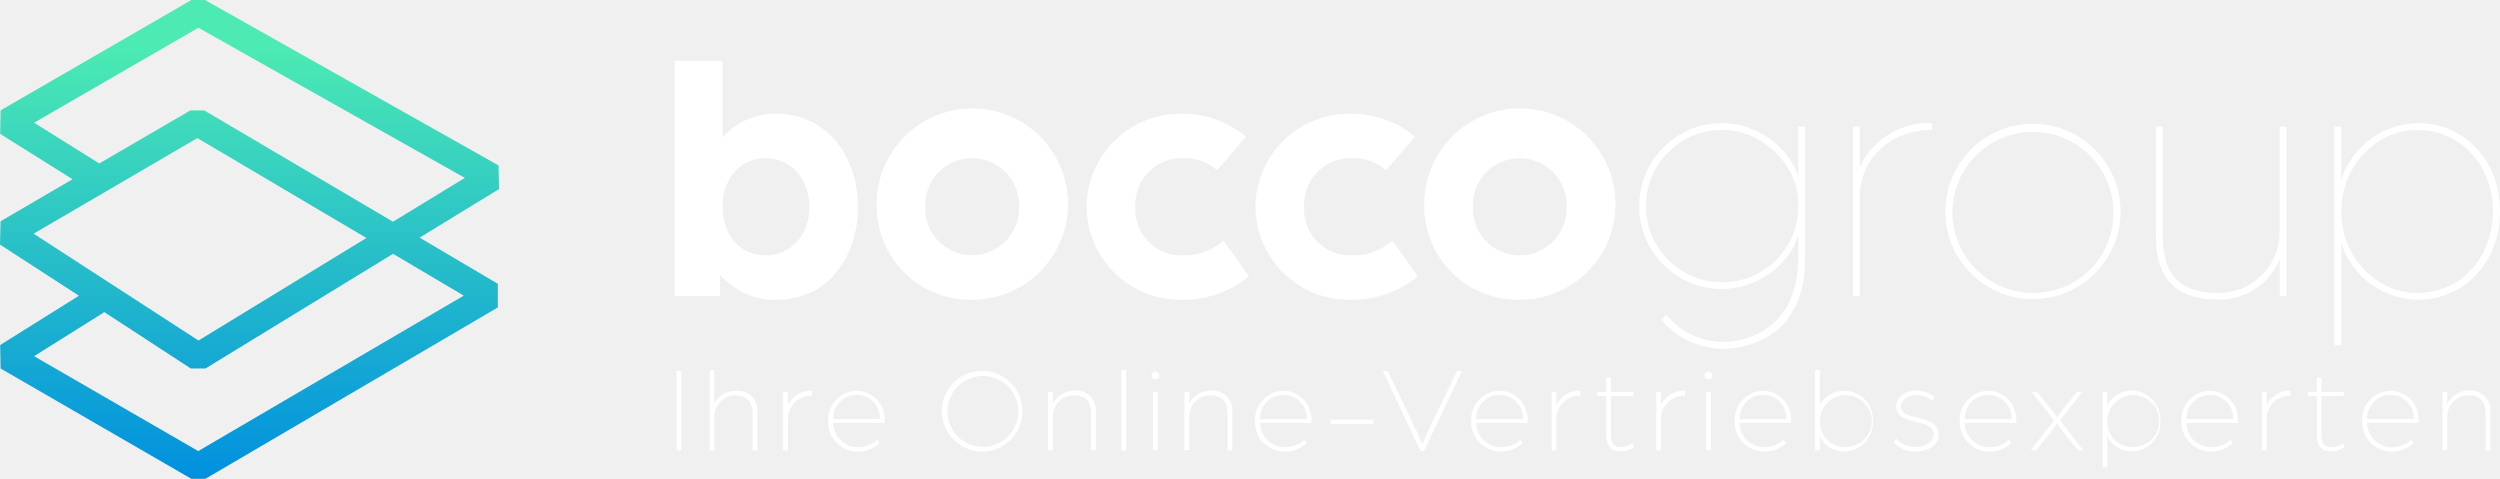
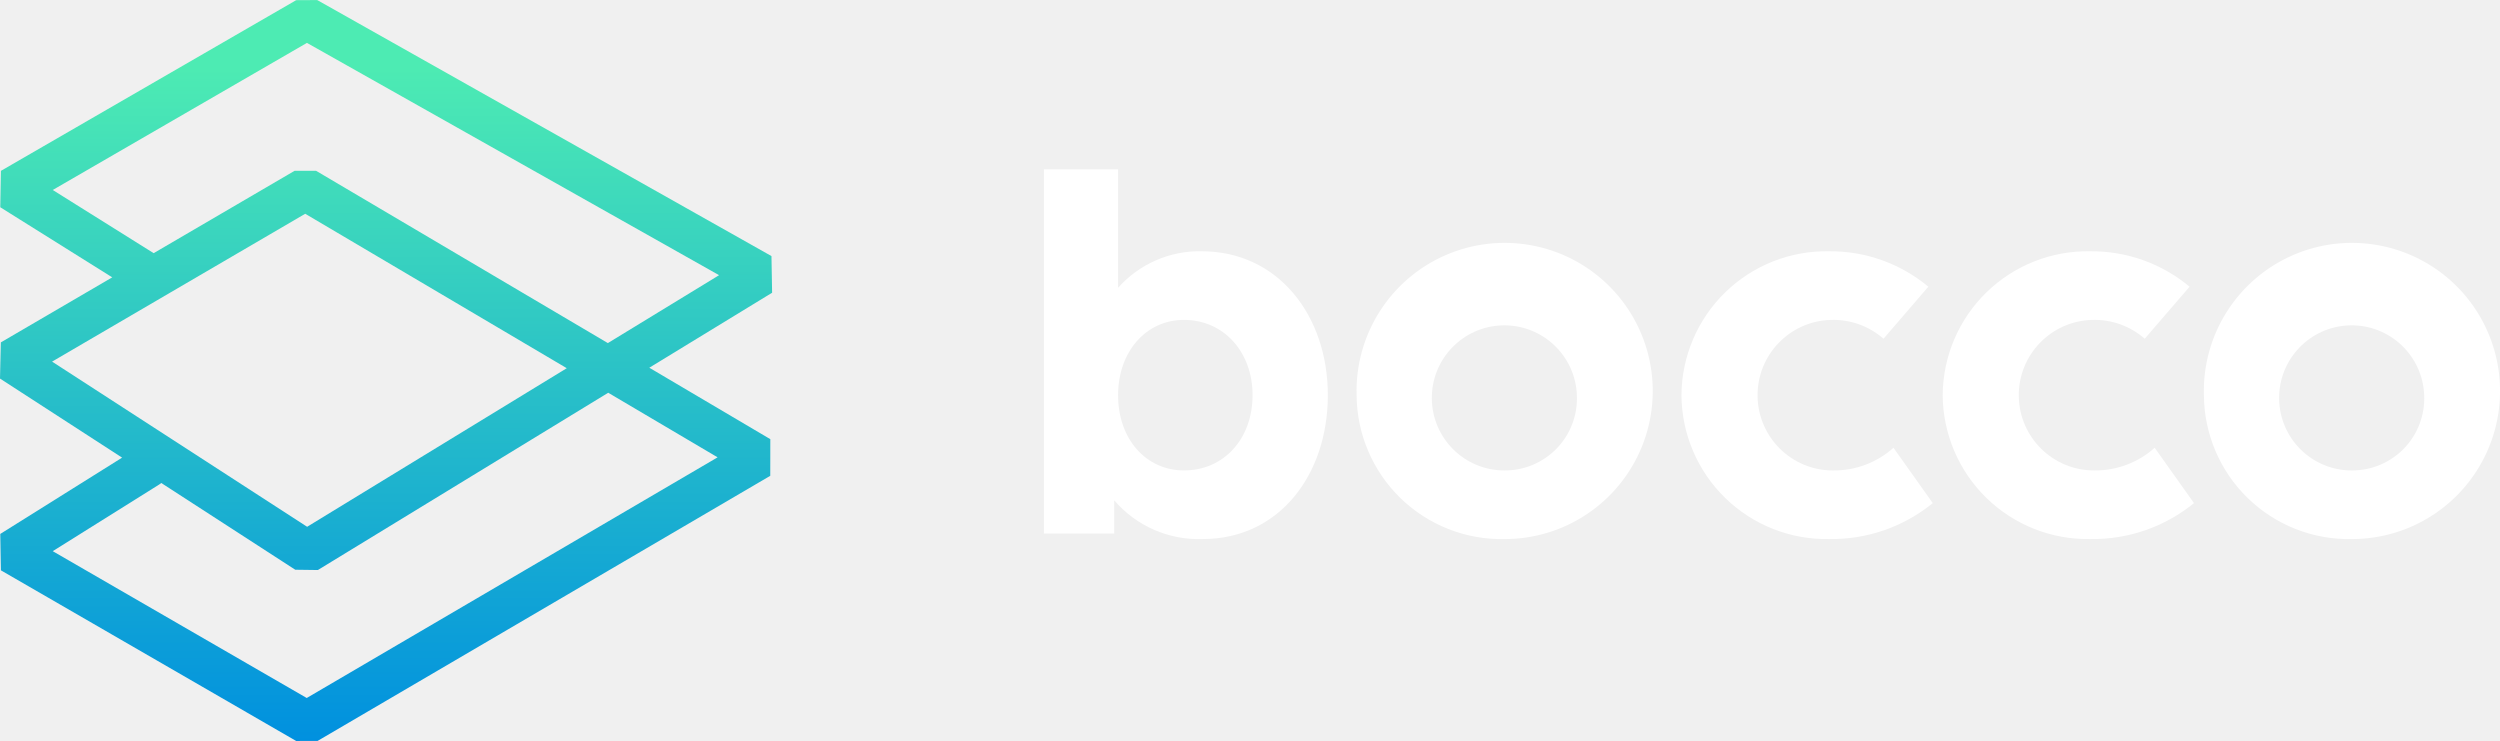
- <svg xmlns="http://www.w3.org/2000/svg" id="Full_color_signature" width="267.98" height="51.326" viewBox="0 0 267.98 51.326">
+ <svg xmlns="http://www.w3.org/2000/svg" width="201.785" height="59.807" viewBox="0 0 201.785 59.807">
  <defs>
    <linearGradient id="linear-gradient" x1="0.5" y1="1" x2="0.5" gradientUnits="objectBoundingBox">
      <stop offset="0" stop-color="#0090df" />
-       <stop offset="0.91" stop-color="#4debb3" />
+       <stop offset="0.906" stop-color="#4debb3" />
    </linearGradient>
  </defs>
-   <path id="Path_3295" data-name="Path 3295" d="M20.514,51.326.063,39.5.02,36.981,8.458,31.7,0,26.218l.06-2.5,7.712-4.507L.02,14.353.063,11.83,20.514,0h1.46L53.441,17.733l.044,2.539-8.505,5.2,8.382,4.947v2.539L22.021,51.322ZM3.654,38.179,21.248,48.351l28.46-16.662L42.13,27.206,22.021,39.5H20.454l-9.279-6.05c-.052.04-.1.075-.155.111ZM3.606,25.048,21.275,36.5l18-10.989L21.156,14.8Zm16.8-13.214h1.488L42.126,23.767l7.7-4.7L21.264,2.975,3.654,13.155l6.99,4.364Z" fill="url(#linear-gradient)" />
-   <path id="Path_3296" data-name="Path 3296" d="M187.152,39.376v2.285H182.28V16.45h5.137v8.2a7.537,7.537,0,0,1,5.788-2.531c5.292,0,8.728,4.447,8.728,9.969s-3.36,9.965-8.656,9.965A7.7,7.7,0,0,1,187.152,39.376Zm9.584-7.284c0-2.991-1.984-5.217-4.761-5.217-2.646,0-4.562,2.226-4.562,5.217,0,3.067,1.956,5.213,4.562,5.213C194.741,37.3,196.736,35.119,196.736,32.092Z" transform="translate(-109.968 -9.924)" fill="#fff" />
-   <path id="Path_3297" data-name="Path 3297" d="M236.88,40.719a10.259,10.259,0,1,1,10.235,9.965A10.039,10.039,0,0,1,236.88,40.719Zm15.257,0a5.03,5.03,0,1,0-10.053,0,5.029,5.029,0,1,0,10.053,0Z" transform="translate(-142.908 -18.551)" fill="#fff" />
-   <path id="Path_3298" data-name="Path 3298" d="M293.61,40.719a10.036,10.036,0,0,1,10.235-9.969,10.572,10.572,0,0,1,6.863,2.456L307.6,36.8a5.264,5.264,0,0,0-3.642-1.305,5,5,0,0,0-5.137,5.217,4.967,4.967,0,0,0,5.288,5.213,6.184,6.184,0,0,0,4.181-1.587l2.721,3.832a11.072,11.072,0,0,1-7.168,2.515A10.028,10.028,0,0,1,293.61,40.719Z" transform="translate(-177.133 -18.551)" fill="#fff" />
-   <path id="Path_3299" data-name="Path 3299" d="M339.22,40.719a10.036,10.036,0,0,1,10.235-9.969,10.564,10.564,0,0,1,6.863,2.456L353.212,36.8a5.26,5.26,0,0,0-3.642-1.305,5,5,0,0,0-5.137,5.217,4.968,4.968,0,0,0,5.292,5.213,6.173,6.173,0,0,0,4.177-1.587l2.721,3.832a11.073,11.073,0,0,1-7.177,2.515A10.029,10.029,0,0,1,339.22,40.719Z" transform="translate(-204.649 -18.551)" fill="#fff" />
-   <path id="Path_3300" data-name="Path 3300" d="M384.83,40.719a10.259,10.259,0,1,1,10.235,9.965A10.039,10.039,0,0,1,384.83,40.719Zm15.257,0a5.02,5.02,0,1,0-10.033,0,5.02,5.02,0,1,0,10.033,0Z" transform="translate(-232.165 -18.551)" fill="#fff" />
-   <path id="Path_3301" data-name="Path 3301" d="M445.339,54.344l.536-.536a7.934,7.934,0,0,0,6.137,2.912c1.722,0,8.01-.881,8.01-9.045V45.22c-.841,3.106-4.328,5.828-8.164,5.828a8.894,8.894,0,1,1,0-17.788c3.832,0,7.323,2.721,8.164,5.828V33.644h.73V47.791c0,8.93-6.978,9.66-8.779,9.66a8.668,8.668,0,0,1-6.629-3.106Zm14.678-12.536c0-3.967-3.757-7.819-8.164-7.819a8.166,8.166,0,0,0,0,16.332,8.138,8.138,0,0,0,8.168-8.513Z" transform="translate(-267.257 -20.065)" fill="#fff" />
-   <path id="Path_3302" data-name="Path 3302" d="M500.7,33.645h.726v4.332a8.145,8.145,0,0,1,7.744-4.717v.73c-4.673,0-7.744,3.3-7.744,7.141V51.8H500.7Z" transform="translate(-302.068 -20.065)" fill="#fff" />
-   <path id="Path_3303" data-name="Path 3303" d="M525.628,42.844a9.393,9.393,0,1,1,9.393,9.394,9.391,9.391,0,0,1-9.393-9.394Zm18.018,0a8.627,8.627,0,1,0-8.624,8.728A8.535,8.535,0,0,0,543.647,42.844Z" transform="translate(-317.107 -20.18)" fill="#fff" />
-   <path id="Path_3304" data-name="Path 3304" d="M582.55,46.076V34.23h.73V46.076c0,4.292,2.182,5.978,5.9,5.978a6.526,6.526,0,0,0,6.629-6.347V34.23h.73V52.387h-.722V48.42a6.93,6.93,0,0,1-6.629,4.332C585.311,52.784,582.55,51.058,582.55,46.076Z" transform="translate(-351.448 -20.651)" fill="#fff" />
-   <path id="Path_3305" data-name="Path 3305" d="M630.77,33.645h.73v5.713a8.747,8.747,0,0,1,8.164-6.1c5.1,0,8.855,4.066,8.855,9.469s-3.773,9.469-8.855,9.469a8.728,8.728,0,0,1-8.164-6.093V57.066h-.73Zm16.983,9.085c0-5.022-3.491-8.728-8.089-8.728-4.487,0-8.164,3.912-8.164,8.728s3.677,8.728,8.164,8.728C644.262,51.469,647.753,47.752,647.753,42.729Z" transform="translate(-380.538 -20.065)" fill="#fff" />
-   <path id="Path_3306" data-name="Path 3306" d="M182.82,100.28h.524v8.486h-.524Z" transform="translate(-110.294 -60.498)" fill="#fff" />
-   <path id="Path_3307" data-name="Path 3307" d="M191.766,100h.48v3.614a2.527,2.527,0,0,1,2.333-1.385,2.081,2.081,0,0,1,2.277,2.38v4.007h-.5v-3.939c0-1.325-.655-1.964-1.884-1.964a2.269,2.269,0,0,0-2.229,2.206V108.6h-.5Z" transform="translate(-115.681 -60.329)" fill="#fff" />
-   <path id="Path_3308" data-name="Path 3308" d="M211.62,105.7h.5v1.424a2.7,2.7,0,0,1,2.579-1.555v.524a2.5,2.5,0,0,0-2.579,2.551v3.313h-.5Z" transform="translate(-127.669 -63.685)" fill="#fff" />
-   <path id="Path_3309" data-name="Path 3309" d="M223.767,108.827a3.119,3.119,0,0,1,3.063-3.257,3.056,3.056,0,0,1,2.987,3.245v.21h-5.526a2.662,2.662,0,0,0,2.642,2.606,2.991,2.991,0,0,0,2.083-.793l.262.365a3.483,3.483,0,0,1-2.345.9,3.174,3.174,0,0,1-3.166-3.281Zm5.554-.206a2.509,2.509,0,1,0-5.014,0Z" transform="translate(-134.996 -63.69)" fill="#fff" />
-   <path id="Path_3310" data-name="Path 3310" d="M254.49,104.364a4.324,4.324,0,1,1,1.266,3.1,4.364,4.364,0,0,1-1.266-3.1Zm8.2,0a3.8,3.8,0,1,0-1.1,2.744A3.824,3.824,0,0,0,262.686,104.364Z" transform="translate(-153.531 -60.329)" fill="#fff" />
-   <path id="Path_3311" data-name="Path 3311" d="M283.2,105.7h.5v1.254a2.535,2.535,0,0,1,2.333-1.385,2.083,2.083,0,0,1,2.277,2.38v4.007h-.5v-3.939c0-1.325-.643-1.964-1.872-1.964a2.285,2.285,0,0,0-2.241,2.226v3.677h-.5Z" transform="translate(-170.852 -63.688)" fill="#fff" />
-   <path id="Path_3312" data-name="Path 3312" d="M303,100h.5v8.616H303Z" transform="translate(-182.797 -60.329)" fill="#fff" />
-   <path id="Path_3313" data-name="Path 3313" d="M311.149,100.837a.4.4,0,0,1,.4-.4.409.409,0,1,1,0,.817.4.4,0,0,1-.4-.42Zm.159,1.769h.5v6.256h-.5Z" transform="translate(-187.713 -60.595)" fill="#fff" />
-   <path id="Path_3314" data-name="Path 3314" d="M320.06,105.7h.5v1.254a2.535,2.535,0,0,1,2.333-1.385,2.083,2.083,0,0,1,2.277,2.38v4.007h-.5v-3.939c0-1.325-.643-1.964-1.872-1.964a2.285,2.285,0,0,0-2.241,2.226v3.677h-.5Z" transform="translate(-193.09 -63.688)" fill="#fff" />
-   <path id="Path_3315" data-name="Path 3315" d="M339.1,108.827a3.121,3.121,0,0,1,3.063-3.257,3.059,3.059,0,0,1,2.987,3.245v.21h-5.514a2.662,2.662,0,0,0,2.646,2.606,3,3,0,0,0,2.083-.793l.262.365a3.5,3.5,0,0,1-2.345.9,3.174,3.174,0,0,1-3.182-3.281Zm5.554-.206a2.509,2.509,0,1,0-5.014,0Z" transform="translate(-204.573 -63.69)" fill="#fff" />
-   <path id="Path_3316" data-name="Path 3316" d="M359.56,113.39h4.6v.472h-4.6Z" transform="translate(-216.92 -68.407)" fill="#fff" />
-   <path id="Path_3317" data-name="Path 3317" d="M373.65,100.28h.536l3.273,6.823c.159.329.421,1.047.421,1.047s.274-.706.428-1.047l3.277-6.823h.547l-4.058,8.553h-.4Z" transform="translate(-225.42 -60.498)" fill="#fff" />
-   <path id="Path_3318" data-name="Path 3318" d="M397.508,108.827a3.121,3.121,0,0,1,3.063-3.257,3.059,3.059,0,0,1,2.987,3.245v.21h-5.514a2.662,2.662,0,0,0,2.646,2.606,3,3,0,0,0,2.083-.793l.262.365a3.5,3.5,0,0,1-2.356.885,3.174,3.174,0,0,1-3.17-3.261Zm5.554-.206a2.509,2.509,0,1,0-5.014,0Z" transform="translate(-239.813 -63.69)" fill="#fff" />
-   <path id="Path_3319" data-name="Path 3319" d="M419.26,105.7h.5v1.424a2.706,2.706,0,0,1,2.579-1.555v.524a2.5,2.5,0,0,0-2.579,2.551v3.313h-.5Z" transform="translate(-252.936 -63.685)" fill="#fff" />
-   <path id="Path_3320" data-name="Path 3320" d="M432.546,108.071v-4.106h-.956v-.436h.956v-1.5l.5-.063v1.559h2.412v.436h-2.412v4.126c0,1.075.432,1.361,1.1,1.361a2.09,2.09,0,0,0,1.19-.4l.194.4a2.44,2.44,0,0,1-1.373.456C433.268,109.916,432.546,109.563,432.546,108.071Z" transform="translate(-260.375 -61.518)" fill="#fff" />
-   <path id="Path_3321" data-name="Path 3321" d="M447.54,105.7h.5v1.424a2.709,2.709,0,0,1,2.579-1.555v.524a2.5,2.5,0,0,0-2.579,2.551v3.313h-.5Z" transform="translate(-269.997 -63.685)" fill="#fff" />
-   <path id="Path_3322" data-name="Path 3322" d="M460.609,100.837a.4.4,0,0,1,.4-.4.409.409,0,1,1,0,.817.4.4,0,0,1-.4-.42Zm.155,1.769h.5v6.256h-.5Z" transform="translate(-277.881 -60.595)" fill="#fff" />
-   <path id="Path_3323" data-name="Path 3323" d="M468.717,108.827a3.122,3.122,0,0,1,3.067-3.257,3.053,3.053,0,0,1,2.983,3.245v.21h-5.542a2.666,2.666,0,0,0,2.646,2.606,3,3,0,0,0,2.083-.793l.262.365a3.491,3.491,0,0,1-2.345.9,3.174,3.174,0,0,1-3.154-3.281Zm5.554-.206a2.509,2.509,0,1,0-5.014,0Z" transform="translate(-282.772 -63.69)" fill="#fff" />
-   <path id="Path_3324" data-name="Path 3324" d="M496.651,105.467a3.1,3.1,0,0,1-3.09,3.261,2.86,2.86,0,0,1-2.594-1.634v1.5h-.5V100h.5v3.8a2.884,2.884,0,0,1,2.594-1.587A3.083,3.083,0,0,1,496.651,105.467Zm-3.13,2.777a2.786,2.786,0,1,0-2.555-2.777A2.653,2.653,0,0,0,493.521,108.244Z" transform="translate(-295.897 -60.329)" fill="#fff" />
-   <path id="Path_3325" data-name="Path 3325" d="M511.69,111.084l.25-.4a2.63,2.63,0,0,0,2.095.9c1.19,0,1.948-.6,1.948-1.321,0-.893-.9-1.115-1.805-1.337-1.127-.262-2.225-.551-2.225-1.7,0-1.035,1.1-1.674,2.107-1.674a2.947,2.947,0,0,1,2,.706l-.234.4a2.623,2.623,0,0,0-1.769-.615c-.849,0-1.587.524-1.587,1.19,0,.837.9,1.035,1.817,1.23,1.1.25,2.214.615,2.214,1.809s-1.15,1.805-2.46,1.805a2.987,2.987,0,0,1-2.352-1Z" transform="translate(-308.698 -63.681)" fill="#fff" />
-   <path id="Path_3326" data-name="Path 3326" d="M529.537,108.827a3.121,3.121,0,0,1,3.063-3.257,3.059,3.059,0,0,1,2.987,3.245v.21h-5.514a2.662,2.662,0,0,0,2.646,2.606,3,3,0,0,0,2.083-.793l.262.365a3.5,3.5,0,0,1-2.344.9,3.174,3.174,0,0,1-3.182-3.281Zm5.554-.206a2.509,2.509,0,1,0-5.014,0Z" transform="translate(-319.464 -63.69)" fill="#fff" />
-   <path id="Path_3327" data-name="Path 3327" d="M551.181,108.951l-2.412-3.051h.615l1.888,2.38c.091.131.234.353.234.353a4,4,0,0,1,.234-.353l1.872-2.38h.6l-2.38,3.051,2.5,3.205h-.6l-1.984-2.487c-.1-.143-.246-.4-.246-.4a4.048,4.048,0,0,1-.238.4l-1.984,2.487h-.615Z" transform="translate(-331.008 -63.889)" fill="#fff" />
-   <path id="Path_3328" data-name="Path 3328" d="M574.331,108.8a3.1,3.1,0,0,1-3.09,3.261,2.856,2.856,0,0,1-2.59-1.634v3.313h-.5v-8.065h.484v1.44a2.9,2.9,0,0,1,2.606-1.587A3.111,3.111,0,0,1,574.331,108.8Zm-3.13,2.777a2.786,2.786,0,1,0-2.551-2.777A2.65,2.65,0,0,0,571.2,111.58Z" transform="translate(-342.76 -63.665)" fill="#fff" />
-   <path id="Path_3329" data-name="Path 3329" d="M589.437,108.827a3.119,3.119,0,0,1,3.063-3.257,3.053,3.053,0,0,1,2.983,3.245v.21h-5.522a2.662,2.662,0,0,0,2.642,2.606,2.991,2.991,0,0,0,2.083-.793l.262.365a3.483,3.483,0,0,1-2.345.9,3.174,3.174,0,0,1-3.166-3.281Zm5.554-.206a2.509,2.509,0,1,0-5.014,0Z" transform="translate(-355.602 -63.69)" fill="#fff" />
-   <path id="Path_3330" data-name="Path 3330" d="M611.18,105.7h.5v1.424a2.7,2.7,0,0,1,2.579-1.555v.524a2.5,2.5,0,0,0-2.579,2.551v3.313h-.5Z" transform="translate(-368.72 -63.685)" fill="#fff" />
-   <path id="Path_3331" data-name="Path 3331" d="M624.546,108.071v-4.106h-.956v-.436h.956v-1.5l.5-.063v1.559h2.408v.436h-2.408v4.126c0,1.075.432,1.361,1.1,1.361a2.075,2.075,0,0,0,1.19-.4l.2.4a2.468,2.468,0,0,1-1.4.464C625.24,109.916,624.546,109.563,624.546,108.071Z" transform="translate(-376.207 -61.518)" fill="#fff" />
-   <path id="Path_3332" data-name="Path 3332" d="M638.237,108.827a3.122,3.122,0,0,1,3.067-3.257,3.053,3.053,0,0,1,2.983,3.245v.21h-5.514a2.666,2.666,0,0,0,2.646,2.606,3,3,0,0,0,2.083-.793l.262.365a3.491,3.491,0,0,1-2.344.9,3.174,3.174,0,0,1-3.182-3.281Zm5.554-.206a2.509,2.509,0,1,0-5.014,0Z" transform="translate(-385.042 -63.69)" fill="#fff" />
-   <path id="Path_3333" data-name="Path 3333" d="M660,105.7h.5v1.254a2.535,2.535,0,0,1,2.332-1.385,2.083,2.083,0,0,1,2.277,2.38v4.007h-.5v-3.939c0-1.325-.643-1.964-1.873-1.964a2.285,2.285,0,0,0-2.241,2.226v3.677H660Z" transform="translate(-398.172 -63.688)" fill="#fff" />
+   <g id="Group_409" data-name="Group 409" transform="translate(-938.17 -499.566)">
+     <g id="Group_409-2" data-name="Group 409" transform="translate(1022.429 513.235)">
+       <path id="Path_3230" data-name="Path 3230" d="M1361.463,594.029v2.68h-5.673V567.316h5.986v9.56a8.79,8.79,0,0,1,6.745-2.949c6.164,0,10.185,5.182,10.185,11.615s-3.931,11.614-10.1,11.614A8.983,8.983,0,0,1,1361.463,594.029Zm11.168-8.487c0-3.484-2.323-6.075-5.539-6.075-3.082,0-5.316,2.591-5.316,6.075,0,3.574,2.278,6.075,5.316,6.075C1370.308,591.617,1372.631,589.071,1372.631,585.542Z" transform="translate(-1355.79 -567.316)" fill="#fff" />
+       <path id="Path_3231" data-name="Path 3231" d="M1480.879,611.7a11.954,11.954,0,1,1,11.927,11.614A11.691,11.691,0,0,1,1480.879,611.7Zm17.779,0a5.856,5.856,0,1,0-5.852,6.075A5.815,5.815,0,0,0,1498.658,611.7Z" transform="translate(-1455.641 -593.472)" fill="#fff" />
+       <path id="Path_3232" data-name="Path 3232" d="M1610.838,611.7a11.691,11.691,0,0,1,11.927-11.615,12.331,12.331,0,0,1,8,2.859l-3.618,4.2a6.133,6.133,0,0,0-4.244-1.519,6.076,6.076,0,0,0,.179,12.15,7.188,7.188,0,0,0,4.869-1.831l3.172,4.467a12.9,12.9,0,0,1-8.353,2.9A11.69,11.69,0,0,1,1610.838,611.7Z" transform="translate(-1559.38 -593.472)" fill="#fff" />
+       <path id="Path_3233" data-name="Path 3233" d="M1715.339,611.7a11.691,11.691,0,0,1,11.927-11.615,12.331,12.331,0,0,1,8,2.859l-3.619,4.2a6.133,6.133,0,0,0-4.244-1.519,6.076,6.076,0,0,0,.178,12.15,7.188,7.188,0,0,0,4.869-1.831l3.172,4.467a12.9,12.9,0,0,1-8.353,2.9A11.691,11.691,0,0,1,1715.339,611.7Z" transform="translate(-1642.796 -593.472)" fill="#fff" />
+       <path id="Path_3234" data-name="Path 3234" d="M1819.841,611.7a11.954,11.954,0,1,1,11.927,11.614A11.691,11.691,0,0,1,1819.841,611.7Zm17.779,0a5.856,5.856,0,1,0-5.852,6.075A5.815,5.815,0,0,0,1837.62,611.7Z" transform="translate(-1726.214 -593.472)" fill="#fff" />
+     </g>
+     <g id="Group_410" data-name="Group 410" transform="translate(938.17 499.566)">
+       <path id="Path_3235" data-name="Path 3235" d="M962.075,559.373,938.244,545.6l-.052-2.938,9.833-6.158-9.855-6.382.068-2.921,8.99-5.249-9.036-5.658.052-2.938,23.831-13.776,1.7-.009,36.663,20.664.052,2.958-9.912,6.053,9.768,5.768-.005,2.956-36.54,21.4Zm-19.648-15.32,20.5,11.851,33.163-19.425-8.829-5.213-23.434,14.309L962,545.551l-10.812-7a1.8,1.8,0,0,1-.178.128Zm-.053-15.3,20.586,13.332,20.955-12.8-21.11-12.465Zm19.572-15.4,1.737,0,23.549,13.905,8.977-5.481-33.265-18.749L942.427,514.9l8.145,5.1Z" transform="translate(-938.17 -499.566)" fill="url(#linear-gradient)" />
+     </g>
+   </g>
</svg>
